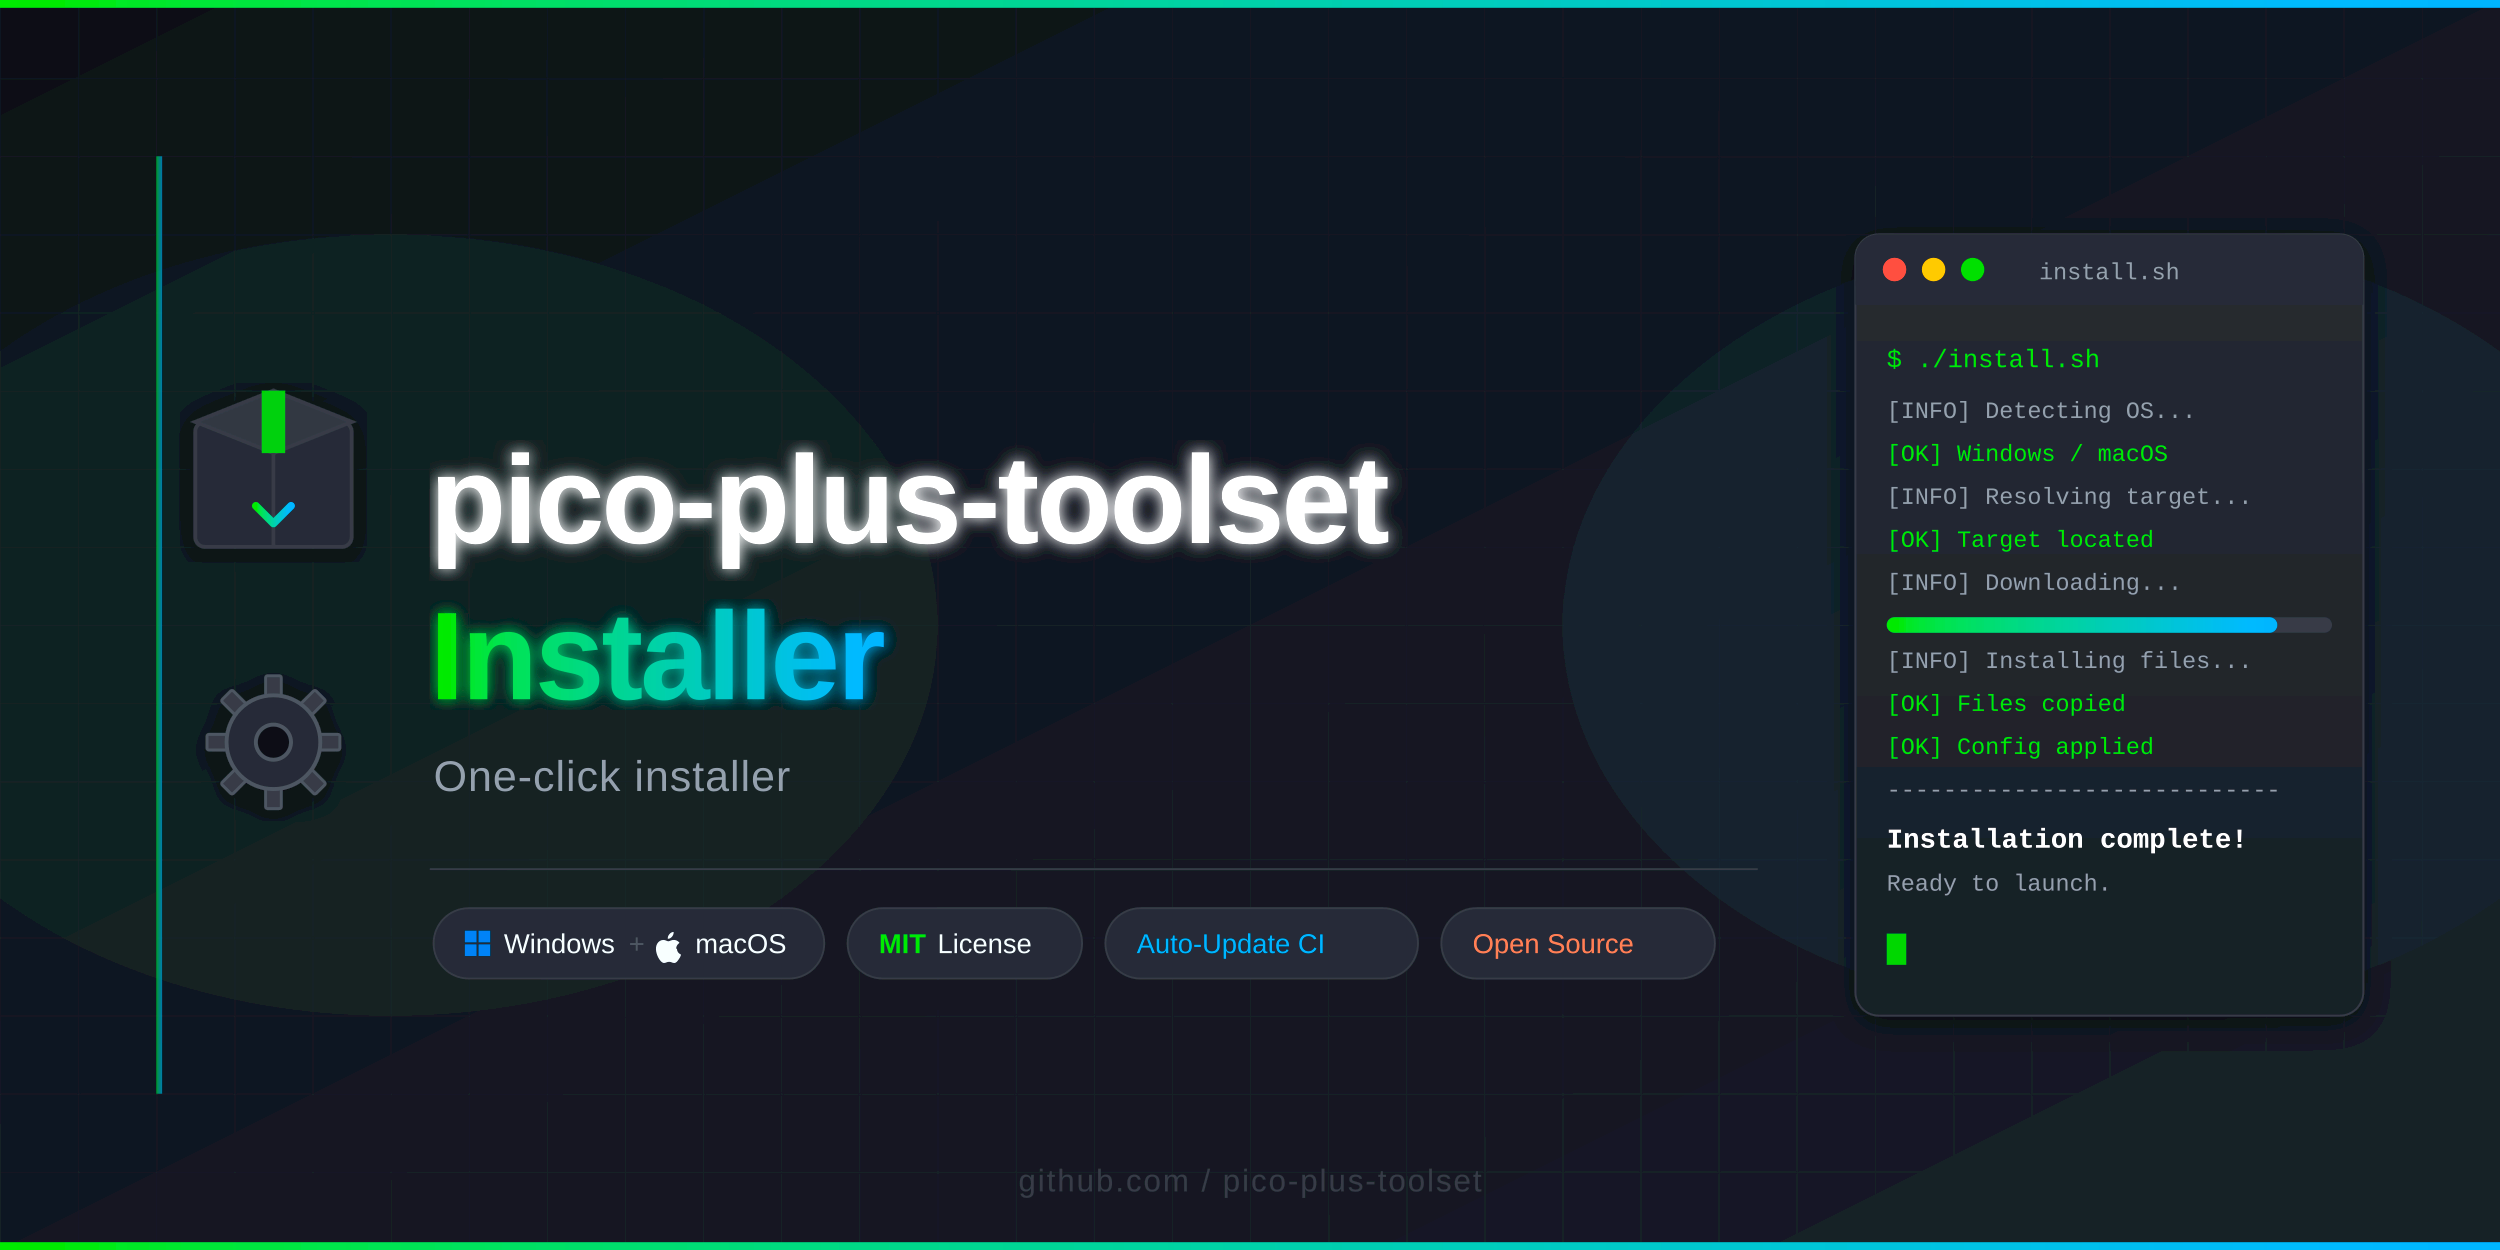
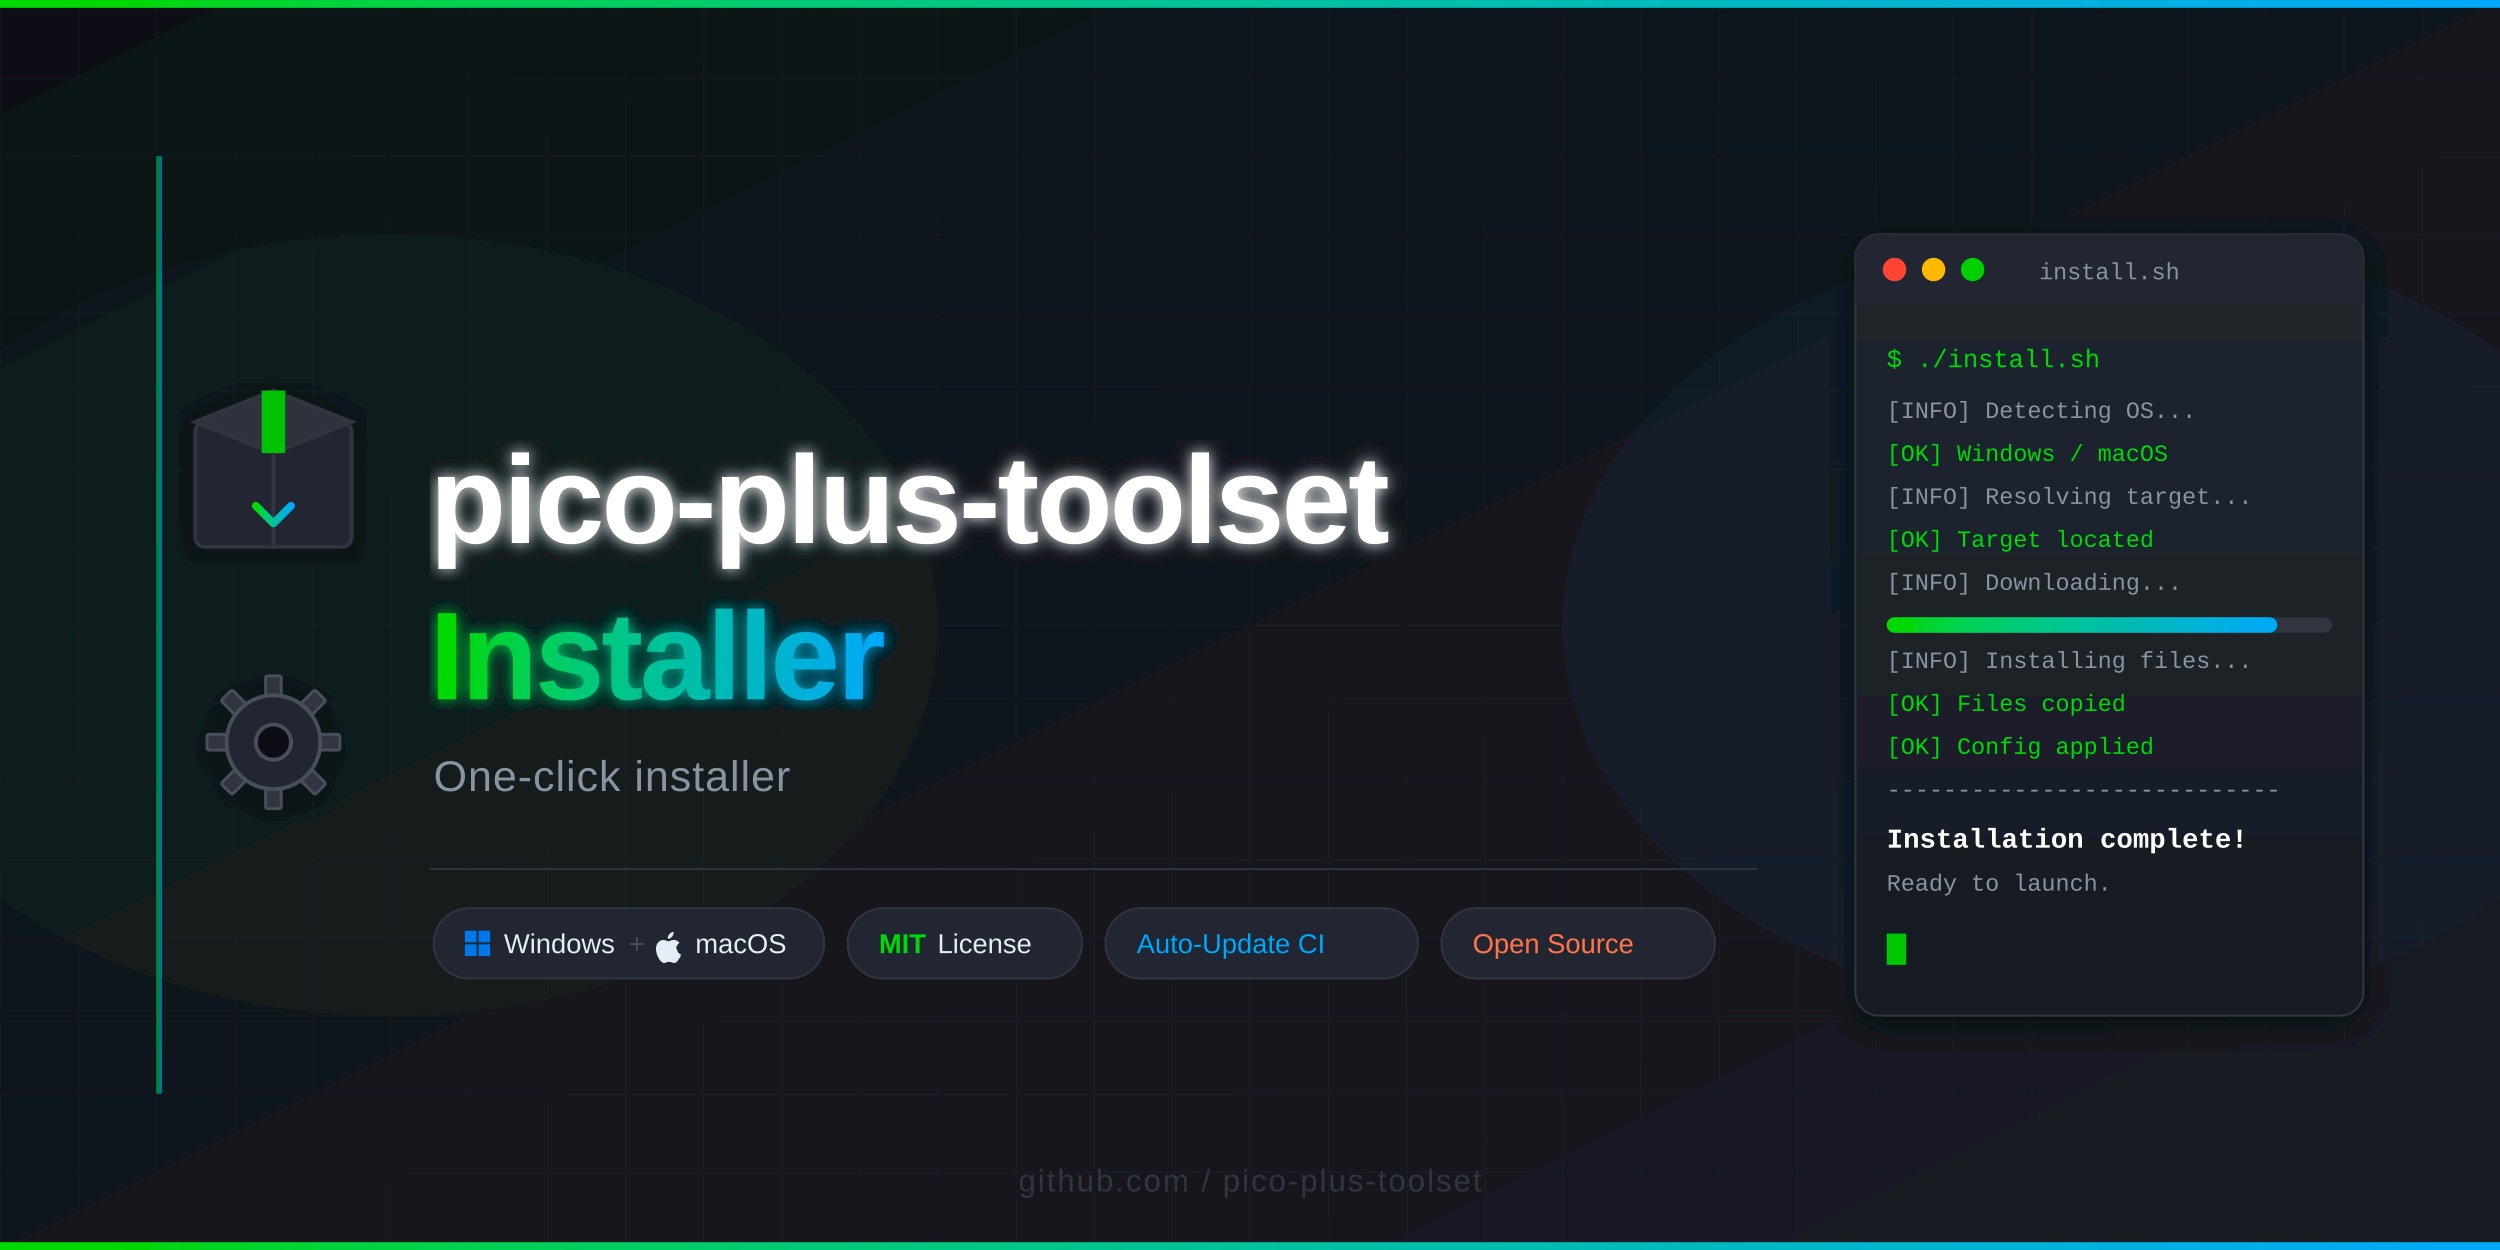
<svg xmlns="http://www.w3.org/2000/svg" viewBox="0 0 1280 640" width="1280" height="640">
  <defs>
    <linearGradient id="bgGrad" x1="0%" y1="0%" x2="100%" y2="100%">
      <stop offset="0%" style="stop-color:#0d1117;stop-opacity:1" />
      <stop offset="100%" style="stop-color:#161b22;stop-opacity:1" />
    </linearGradient>
    <linearGradient id="accentGrad" x1="0%" y1="0%" x2="100%" y2="0%">
      <stop offset="0%" style="stop-color:#39d353;stop-opacity:1" />
      <stop offset="100%" style="stop-color:#0ea5e9;stop-opacity:1" />
    </linearGradient>
    <linearGradient id="cardGrad" x1="0%" y1="0%" x2="0%" y2="100%">
      <stop offset="0%" style="stop-color:#21262d;stop-opacity:1" />
      <stop offset="100%" style="stop-color:#161b22;stop-opacity:1" />
    </linearGradient>
    <filter id="glow">
      <feGaussianBlur stdDeviation="4" result="coloredBlur" />
      <feMerge>
        <feMergeNode in="coloredBlur" />
        <feMergeNode in="SourceGraphic" />
      </feMerge>
    </filter>
    <filter id="shadow">
      <feDropShadow dx="0" dy="4" stdDeviation="8" flood-color="#000000" flood-opacity="0.5" />
    </filter>
    <filter id="tone" x="0%" y="0%" width="100%" height="100%">
-       <feColorMatrix type="saturate" values="1.25" />
-       <feColorMatrix type="matrix" values="   1.20 0 0 0 0   0 1.20 0 0 0   0 0 1.20 0 0   0 0 0 1 0" />
+       <feColorMatrix type="saturate" values="1.30" />
+       <feColorMatrix type="matrix" values="   1.00 0 0 0 0   0 1.00 0 0 0   0 0 1.00 0 0   0 0 0 1 0" />
    </filter>
    <clipPath id="titleClip">
      <rect x="220" y="200" width="710" height="100" />
    </clipPath>
    <clipPath id="installerClip">
      <rect x="220" y="295" width="710" height="100" />
    </clipPath>
    <clipPath id="subtitleClip">
      <rect x="220" y="380" width="710" height="55" />
    </clipPath>
  </defs>
  <g filter="url(#tone)">
    <rect width="1280" height="640" fill="url(#bgGrad)" />
    <pattern id="grid" width="40" height="40" patternUnits="userSpaceOnUse">
      <path d="M 40 0 L 0 0 0 40" fill="none" stroke="#21262d" stroke-width="0.5" />
    </pattern>
    <rect width="1280" height="640" fill="url(#grid)" opacity="0.4" />
    <ellipse cx="200" cy="320" rx="280" ry="200" fill="#39d353" opacity="0.04" />
    <ellipse cx="1080" cy="320" rx="280" ry="200" fill="#0ea5e9" opacity="0.04" />
    <rect x="0" y="0" width="1280" height="4" fill="url(#accentGrad)" />
    <rect x="0" y="636" width="1280" height="4" fill="url(#accentGrad)" />
    <rect x="80" y="80" width="3" height="480" fill="url(#accentGrad)" opacity="0.6" />
    <g transform="translate(100, 200)" filter="url(#shadow)">
      <rect x="0" y="16" width="80" height="64" fill="#21262d" stroke="#30363d" stroke-width="2" rx="5" />
      <polygon points="0,16 40,0 80,16 40,32" fill="#2d333b" stroke="#30363d" stroke-width="2" />
      <rect x="34" y="0" width="12" height="32" fill="#39d353" opacity="0.85" />
      <line x1="40" y1="32" x2="40" y2="80" stroke="#30363d" stroke-width="2" />
      <g transform="translate(40, 56)">
        <line x1="0" y1="-12" x2="0" y2="12" stroke="url(#accentGrad)" stroke-width="4" stroke-linecap="round" />
        <polyline points="-9,3 0,12 9,3" fill="none" stroke="url(#accentGrad)" stroke-width="4" stroke-linecap="round" stroke-linejoin="round" />
      </g>
    </g>
    <g transform="translate(140, 380)" filter="url(#shadow)">
      <g fill="#30363d" stroke="#484f58" stroke-width="1.5">
        <rect x="-4" y="-34" width="8" height="14" rx="1" />
        <rect x="-4" y="-34" width="8" height="14" rx="1" transform="rotate(45)" />
        <rect x="-4" y="-34" width="8" height="14" rx="1" transform="rotate(90)" />
        <rect x="-4" y="-34" width="8" height="14" rx="1" transform="rotate(135)" />
        <rect x="-4" y="-34" width="8" height="14" rx="1" transform="rotate(180)" />
        <rect x="-4" y="-34" width="8" height="14" rx="1" transform="rotate(225)" />
        <rect x="-4" y="-34" width="8" height="14" rx="1" transform="rotate(270)" />
        <rect x="-4" y="-34" width="8" height="14" rx="1" transform="rotate(315)" />
      </g>
      <circle cx="0" cy="0" r="24" fill="#21262d" stroke="#484f58" stroke-width="2" />
      <circle cx="0" cy="0" r="9" fill="#0d1117" stroke="#484f58" stroke-width="2" />
    </g>
    <g clip-path="url(#titleClip)">
      <text id="projectName" x="220" y="278" font-family="'Segoe UI', 'Helvetica Neue', Arial, sans-serif" font-size="64" font-weight="700" letter-spacing="-1.5" fill="#ffffff" filter="url(#glow)" textLength="710" lengthAdjust="spacingAndGlyphs">pico-plus-toolset</text>
    </g>
    <g clip-path="url(#installerClip)">
      <text x="220" y="358" font-family="'Segoe UI', 'Helvetica Neue', Arial, sans-serif" font-size="64" font-weight="700" letter-spacing="-1.5" fill="url(#accentGrad)" filter="url(#glow)">Installer</text>
    </g>
    <g clip-path="url(#subtitleClip)">
      <text x="222" y="405" font-family="'Segoe UI', 'Helvetica Neue', Arial, sans-serif" font-size="22" font-weight="400" fill="#8b949e" letter-spacing="0.5">One-click installer</text>
    </g>
    <line x1="220" y1="445" x2="900" y2="445" stroke="#30363d" stroke-width="1" />
    <g transform="translate(222, 465)">
      <rect x="0" y="0" width="200" height="36" fill="#21262d" rx="18" stroke="#30363d" stroke-width="1" />
      <g transform="translate(16, 11.5)">
        <rect x="0" y="0" width="6" height="6" fill="#0078d4" />
        <rect x="7" y="0" width="6" height="6" fill="#0078d4" />
        <rect x="0" y="7" width="6" height="6" fill="#0078d4" />
        <rect x="7" y="7" width="6" height="6" fill="#0078d4" />
      </g>
      <text x="36" y="23" font-family="'Segoe UI', Arial, sans-serif" font-size="14" fill="#e6edf3" font-weight="500">Windows</text>
      <text x="104" y="23" text-anchor="middle" font-family="'Segoe UI', Arial, sans-serif" font-size="14" fill="#484f58" font-weight="400">+</text>
      <g transform="translate(112.6, 9.55)" fill="#e6edf3">
        <path d="M11.6 11.2c0-2 1.6-2.9 1.7-3-0.9-1.3-2.3-1.5-2.8-1.5-1.2-0.1-2.3 0.7-2.9 0.7-0.6 0-1.5-0.7-2.5-0.7-1.3 0-2.5 0.7-3.2 1.9-1.4 2.4-0.3 5.9 1 7.9 0.7 1 1.5 2 2.5 2 1 0 1.4-0.6 2.6-0.6 1.2 0 1.5 0.6 2.6 0.6 1.1 0 1.7-1 2.4-2 0.8-1.1 1.1-2.2 1.1-2.3-0.1 0-2.1-0.8-2.1-3z" />
        <path d="M9.5 5c0.5-0.6 0.9-1.5 0.8-2.4-0.8 0-1.7 0.5-2.2 1.2-0.5 0.5-0.9 1.5-0.8 2.3 0.9 0.1 1.7-0.5 2.2-1.1z" />
      </g>
      <text x="134" y="23" font-family="'Segoe UI', Arial, sans-serif" font-size="14" fill="#e6edf3" font-weight="500">macOS</text>
    </g>
    <g transform="translate(434, 465)">
      <rect x="0" y="0" width="120" height="36" fill="#21262d" rx="18" stroke="#30363d" stroke-width="1" />
      <text x="16" y="23" font-family="'Segoe UI', Arial, sans-serif" font-size="14" fill="#39d353" font-weight="600">MIT</text>
      <text x="46" y="23" font-family="'Segoe UI', Arial, sans-serif" font-size="14" fill="#e6edf3" font-weight="400">License</text>
    </g>
    <g transform="translate(566, 465)">
      <rect x="0" y="0" width="160" height="36" fill="#21262d" rx="18" stroke="#30363d" stroke-width="1" />
      <text x="16" y="23" font-family="'Segoe UI', Arial, sans-serif" font-size="14" fill="#0ea5e9" font-weight="500">Auto-Update CI</text>
    </g>
    <g transform="translate(738, 465)">
      <rect x="0" y="0" width="140" height="36" fill="#21262d" rx="18" stroke="#30363d" stroke-width="1" />
      <text x="16" y="23" font-family="'Segoe UI', Arial, sans-serif" font-size="14" fill="#f78166" font-weight="500">Open Source</text>
    </g>
    <g transform="translate(950, 120)" filter="url(#shadow)">
      <rect x="0" y="0" width="260" height="400" fill="url(#cardGrad)" rx="12" stroke="#30363d" stroke-width="1" />
      <rect x="0" y="0" width="260" height="36" fill="#21262d" rx="12" />
      <rect x="0" y="24" width="260" height="12" fill="#21262d" />
      <circle cx="20" cy="18" r="6" fill="#ff5f56" />
      <circle cx="40" cy="18" r="6" fill="#ffbd2e" />
      <circle cx="60" cy="18" r="6" fill="#27c93f" />
      <text x="130" y="23" text-anchor="middle" font-family="'Courier New', monospace" font-size="12" fill="#8b949e">install.sh</text>
      <text x="16" y="68" font-family="'Courier New', monospace" font-size="13" fill="#39d353">$ ./install.sh</text>
      <text x="16" y="94" font-family="'Courier New', monospace" font-size="12" fill="#8b949e">[INFO] Detecting OS...</text>
      <text x="16" y="116" font-family="'Courier New', monospace" font-size="12" fill="#39d353">[OK]   Windows / macOS</text>
      <text x="16" y="138" font-family="'Courier New', monospace" font-size="12" fill="#8b949e">[INFO] Resolving target...</text>
      <text x="16" y="160" font-family="'Courier New', monospace" font-size="12" fill="#39d353">[OK]   Target located</text>
      <text x="16" y="182" font-family="'Courier New', monospace" font-size="12" fill="#8b949e">[INFO] Downloading...</text>
      <rect x="16" y="196" width="228" height="8" fill="#30363d" rx="4" />
      <rect x="16" y="196" width="200" height="8" fill="url(#accentGrad)" rx="4" />
      <text x="16" y="222" font-family="'Courier New', monospace" font-size="12" fill="#8b949e">[INFO] Installing files...</text>
      <text x="16" y="244" font-family="'Courier New', monospace" font-size="12" fill="#39d353">[OK]   Files copied</text>
      <text x="16" y="266" font-family="'Courier New', monospace" font-size="12" fill="#39d353">[OK]   Config applied</text>
      <text x="16" y="288" font-family="'Courier New', monospace" font-size="12" fill="#8b949e">----------------------------</text>
      <text x="16" y="314" font-family="'Courier New', monospace" font-size="14" fill="#ffffff" font-weight="bold">Installation complete!</text>
      <text x="16" y="336" font-family="'Courier New', monospace" font-size="12" fill="#8b949e">Ready to launch.</text>
      <rect x="16" y="358" width="10" height="16" fill="#39d353" opacity="0.9">
        <animate attributeName="opacity" values="0.9;0;0.9" dur="1.2s" repeatCount="indefinite" />
      </rect>
    </g>
    <text x="640" y="610" text-anchor="middle" font-family="'Segoe UI', Arial, sans-serif" font-size="16" fill="#30363d" letter-spacing="1">github.com / pico-plus-toolset</text>
  </g>
</svg>
